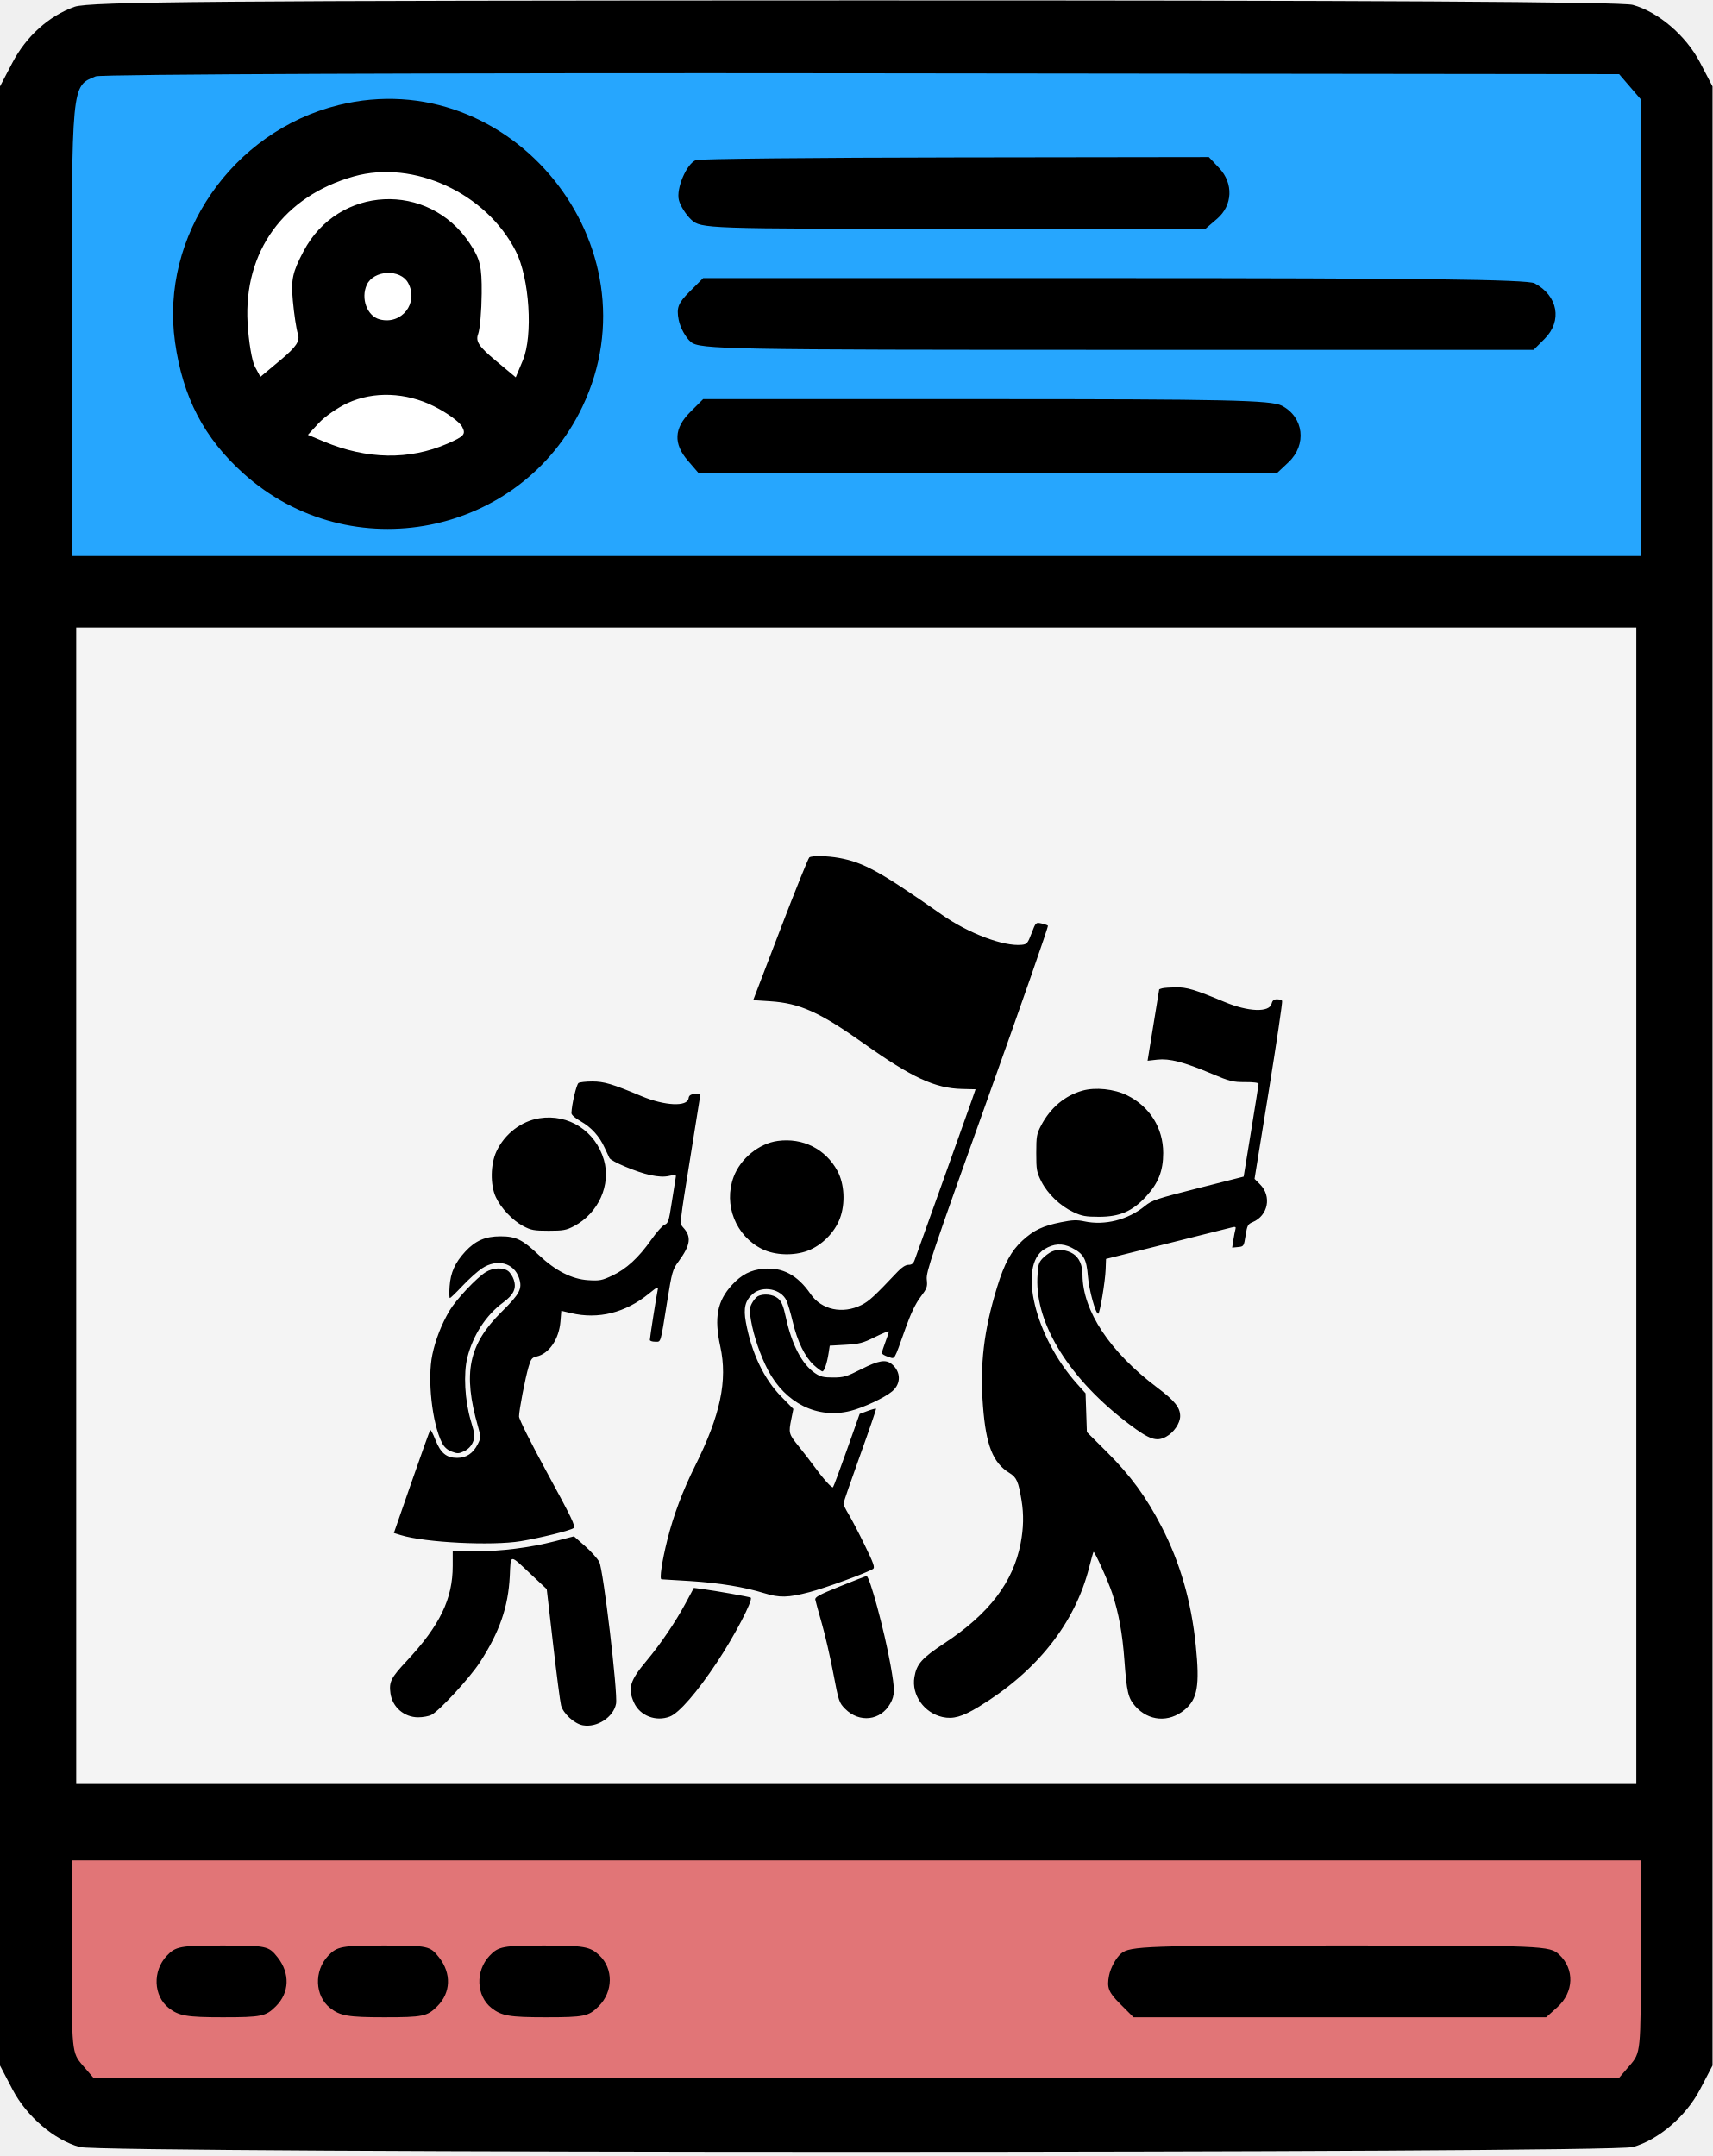
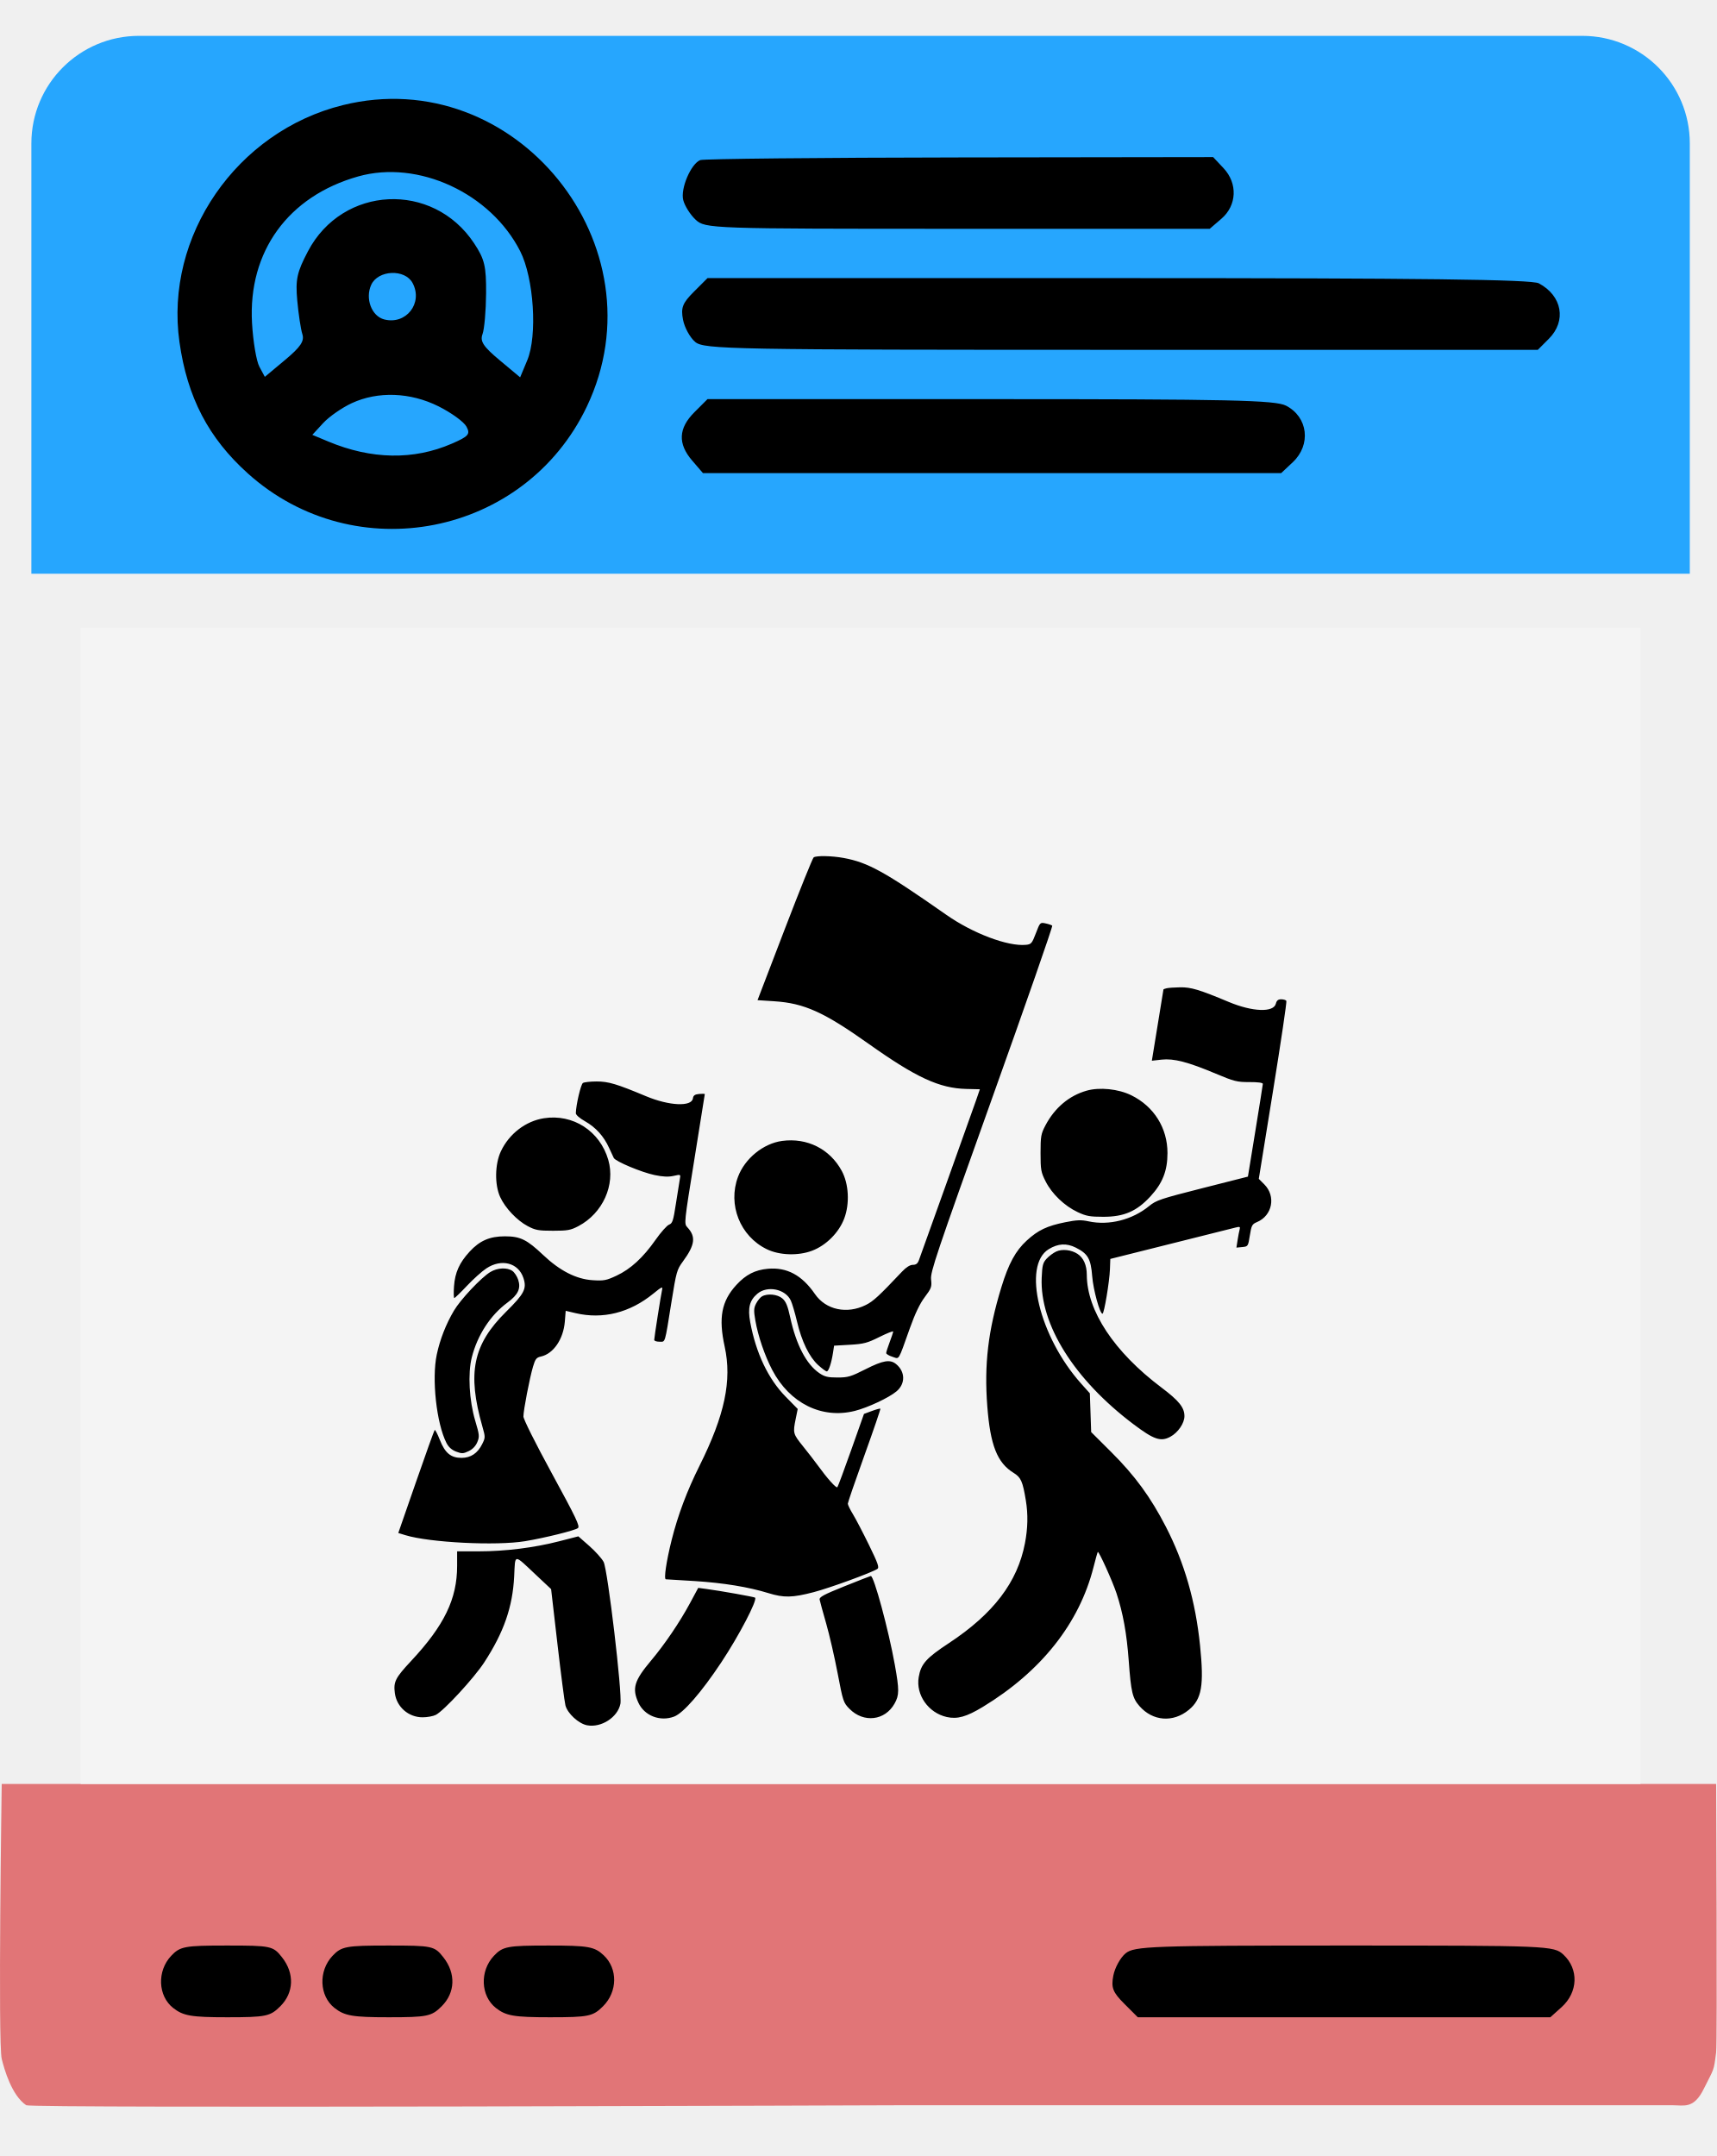
- <svg xmlns="http://www.w3.org/2000/svg" width="382" height="481" viewBox="0 0 382 481" fill="none">
-   <path d="M373.5 406H11.5V464.5L215 474.5L373.5 464.5V406Z" fill="#E17577" stroke="#FFD571" />
-   <path d="M9 15.5V128.5H377V33L356 6.5H76.5L9 15.5Z" fill="#26A6FE" stroke="#FFD571" />
-   <ellipse cx="87.5" cy="70" rx="44.5" ry="40" fill="white" />
-   <path fill-rule="evenodd" clip-rule="evenodd" d="M16.627 1.514C10.884 3.562 5.845 8.101 2.75 14.018L0 19.274V240.046V460.818L2.793 466.164C5.914 472.139 12.075 477.417 17.775 479C22.953 480.438 359.047 480.438 364.225 479C369.925 477.417 376.086 472.139 379.207 466.164L382 460.818V240.046V19.274L379.207 13.928C376.086 7.953 369.925 2.675 364.225 1.092C361.724 0.397 304.657 0.07 190.5 0.095C48.545 0.127 19.861 0.362 16.627 1.514ZM21.357 17.033C15.911 19.242 16 18.309 16 73.269V124.046H191H366V73.102V22.158L363.587 19.352L361.173 16.546L192.337 16.355C98.49 16.249 22.548 16.55 21.357 17.033ZM75.5 23.453C51.79 29.317 35.689 52.661 39.039 76.317C40.787 88.661 45.505 97.718 54.311 105.635C78.204 127.117 116.113 119.643 129.913 90.729C147.027 54.868 113.931 13.947 75.5 23.453ZM155.229 35.715C153.142 36.555 150.79 42.073 151.431 44.626C151.757 45.927 153.004 47.903 154.201 49.018C156.334 51.005 157.503 51.046 212.633 51.046H268.888L271.504 48.796C274.961 45.823 275.167 40.917 271.979 37.523L269.651 35.046L213.076 35.125C181.959 35.168 155.928 35.434 155.229 35.715ZM78.929 39.358C63.29 43.763 54.329 56.121 55.227 72.046C55.46 76.171 56.198 80.565 56.868 81.81L58.085 84.074L62.592 80.31C66.069 77.406 66.953 76.089 66.458 74.546C66.105 73.446 65.593 70.071 65.32 67.046C64.896 62.351 65.245 60.743 67.706 56.061C75.429 41.367 95.581 40.396 104.772 54.275C107.117 57.815 107.493 59.389 107.448 65.47C107.42 69.362 107.06 73.446 106.649 74.546C106.052 76.141 106.826 77.319 110.473 80.365L115.045 84.183L116.635 80.376C118.937 74.868 118.106 62.044 115.06 56.046C108.472 43.076 92.28 35.598 78.929 39.358ZM81.818 63.546C80.428 66.597 81.897 70.524 84.703 71.258C89.597 72.538 93.446 67.616 91.05 63.139C89.344 59.951 83.335 60.216 81.818 63.546ZM153.806 65.086C151.262 67.63 150.867 68.65 151.386 71.336C151.727 73.102 152.955 75.333 154.114 76.296C156.088 77.935 162.117 78.046 249.156 78.046H342.091L344.545 75.591C348.541 71.596 347.531 65.987 342.316 63.209C340.701 62.349 316.244 62.046 248.489 62.046H156.846L153.806 65.086ZM77.5 89.936C75.3 90.951 72.416 92.959 71.09 94.398L68.681 97.015L72.249 98.506C81.856 102.52 91.278 102.682 99.803 98.98C103.563 97.347 103.975 96.868 103.07 95.177C102.501 94.113 99.688 92.073 96.821 90.644C90.526 87.507 83.334 87.244 77.5 89.936ZM153.923 91.969C150.348 95.544 150.185 98.987 153.413 102.74L155.827 105.546H220.333H284.839L287.419 103.122C291.564 99.228 290.833 93.045 285.928 90.509C283.533 89.27 273.42 89.046 219.973 89.046H156.846L153.923 91.969ZM16 436.49C16 457.717 16.024 457.963 18.413 460.74L20.827 463.546H191H361.173L363.587 460.74C365.976 457.963 366 457.717 366 436.49V415.046H191H16V436.49ZM37.174 436.36C34.003 439.736 34.223 445.29 37.635 447.973C39.877 449.737 41.674 450.046 49.68 450.046C58.338 450.046 59.287 449.85 61.545 447.591C64.582 444.555 64.733 440.247 61.927 436.681C59.929 434.14 59.487 434.046 49.602 434.046C40.177 434.046 39.173 434.233 37.174 436.36ZM73.174 436.36C70.003 439.736 70.223 445.29 73.635 447.973C75.877 449.737 77.674 450.046 85.68 450.046C94.338 450.046 95.287 449.85 97.545 447.591C100.582 444.555 100.733 440.247 97.927 436.681C95.929 434.14 95.487 434.046 85.602 434.046C76.177 434.046 75.173 434.233 73.174 436.36ZM109.174 436.36C106.003 439.736 106.223 445.29 109.635 447.973C111.877 449.737 113.674 450.046 121.68 450.046C130.338 450.046 131.287 449.85 133.545 447.591C136.793 444.344 136.857 439.199 133.686 436.22C131.627 434.287 130.262 434.046 121.36 434.046C112.188 434.046 111.166 434.24 109.174 436.36ZM250.114 435.796C248.955 436.758 247.727 438.99 247.386 440.756C246.867 443.442 247.262 444.462 249.806 447.006L252.846 450.046H298.867H344.888L347.389 447.796C351.079 444.477 351.265 439.303 347.811 436.085C345.674 434.093 344.538 434.046 298.922 434.046C255.915 434.046 252.055 434.184 250.114 435.796Z" fill="black" />
-   <rect x="17" y="140" width="348" height="258" fill="#F4F4F4" />
-   <path fill-rule="evenodd" clip-rule="evenodd" d="M180.531 191.281C180.299 191.438 177.387 198.671 174.058 207.352L168.006 223.137L171.755 223.38C178.431 223.813 182.823 225.796 192.821 232.893C203.397 240.4 208.6 242.801 214.594 242.942L217.612 243.014L216.74 245.547C216.261 246.94 213.289 255.271 210.137 264.06C206.985 272.849 204.234 280.522 204.023 281.111C203.743 281.895 203.377 282.183 202.66 282.183C202.028 282.183 201.177 282.715 200.266 283.678C195.059 289.184 193.848 290.3 192.177 291.136C187.96 293.245 183.245 292.233 180.817 288.7C177.922 284.485 174.551 282.676 170.311 283.061C167.444 283.321 165.402 284.369 163.292 286.661C159.971 290.269 159.267 293.979 160.678 300.429C162.33 307.982 160.694 315.73 155.068 327.004C152.273 332.603 150.235 338.03 148.848 343.568C147.657 348.324 147.066 352.336 147.557 352.339C147.732 352.339 150.636 352.516 154.009 352.732C160.431 353.142 166.024 354.059 170.438 355.424C173.875 356.487 175.798 356.447 180.532 355.209C184.127 354.269 193.411 350.883 194.745 350.026C195.209 349.727 194.88 348.787 192.867 344.667C191.524 341.919 189.914 338.835 189.289 337.813C188.663 336.792 188.151 335.736 188.151 335.466C188.151 335.197 189.817 330.349 191.853 324.694C193.888 319.038 195.492 314.349 195.416 314.273C195.34 314.196 194.485 314.429 193.516 314.788L191.756 315.442L188.916 323.464C187.354 327.876 185.961 331.621 185.821 331.787C185.568 332.084 183.571 329.852 181.367 326.809C180.746 325.951 179.304 324.09 178.163 322.673C175.915 319.881 175.874 319.724 176.531 316.504L176.973 314.337L174.293 311.609C170.395 307.642 167.661 301.897 166.376 294.974C165.791 291.821 166.224 290.101 167.972 288.627C170.204 286.746 174.228 287.565 175.432 290.146C175.739 290.803 176.364 292.921 176.82 294.85C177.869 299.291 179.554 302.753 181.541 304.551C182.396 305.325 183.256 305.957 183.453 305.957C183.869 305.957 184.489 304.112 184.842 301.82L185.089 300.217L188.603 300.016C191.694 299.839 192.488 299.631 195.193 298.284C196.885 297.442 198.269 296.893 198.269 297.064C198.269 297.235 197.919 298.297 197.491 299.425C197.063 300.553 196.713 301.652 196.713 301.867C196.712 302.083 197.338 302.455 198.103 302.695C199.713 303.2 199.294 303.887 201.999 296.302C203.158 293.053 204.222 290.833 205.318 289.38C206.797 287.418 206.913 287.092 206.727 285.441C206.544 283.812 207.839 279.967 220.276 245.204C227.839 224.064 233.906 206.654 233.756 206.516C233.607 206.378 232.935 206.149 232.263 206.007C231.059 205.754 231.026 205.787 230.106 208.207C229.243 210.477 229.073 210.674 227.885 210.79C223.854 211.182 216.06 208.244 210.137 204.1C196.322 194.434 192.675 192.415 187.204 191.408C184.569 190.923 181.154 190.858 180.531 191.281ZM259.265 220.482C258.891 220.58 258.58 220.691 258.573 220.729C258.568 220.767 257.982 224.364 257.272 228.722L255.982 236.645L258.159 236.402C260.868 236.099 264.043 236.922 270.258 239.539C274.329 241.254 275.005 241.422 277.749 241.411C279.658 241.403 280.757 241.551 280.743 241.816C280.73 242.046 279.977 246.794 279.067 252.368L277.414 262.501L267.251 265.081C257.946 267.443 256.944 267.779 255.377 269.065C251.632 272.139 246.428 273.459 241.894 272.485C240.21 272.123 239.244 272.159 236.657 272.68C232.593 273.498 230.606 274.443 228.071 276.764C225.577 279.047 224.025 281.9 222.415 287.159C219.44 296.878 218.55 304.407 219.27 313.752C219.94 322.444 221.484 326.35 225.135 328.593C226.777 329.602 227.173 330.494 227.869 334.752C228.38 337.875 228.317 340.912 227.67 344.296C226.014 352.965 220.651 360.014 210.732 366.558C205.608 369.938 204.47 371.217 203.969 374.163C203.293 378.126 206.124 382.147 210.235 383.065C212.59 383.59 214.628 383.016 218.286 380.797C231.291 372.905 239.806 362.149 242.97 349.621C243.421 347.831 243.851 346.307 243.924 346.234C244.149 346.008 247.209 352.773 248.094 355.455C249.545 359.846 250.376 364.424 250.819 370.46C251.337 377.518 251.648 378.836 253.212 380.62C256.188 384.015 260.722 384.36 264.236 381.459C267.122 379.076 267.648 376.048 266.733 367.091C265.726 357.244 263.26 348.673 259.125 340.645C255.698 333.991 252.208 329.219 246.915 323.946L242.444 319.493L242.296 315.172L242.149 310.851L240.222 308.697C230.854 298.221 227.017 282.317 232.982 278.684C235.066 277.414 236.955 277.309 239.021 278.347C241.719 279.702 242.371 280.842 242.672 284.725C242.907 287.745 244.376 293.096 244.972 293.096C245.331 293.096 246.529 285.935 246.631 283.18L246.716 280.865L260.141 277.501C267.525 275.651 274.061 274.011 274.667 273.858C275.605 273.62 275.739 273.682 275.571 274.276C275.462 274.659 275.256 275.73 275.112 276.657L274.85 278.341L276.154 278.216C277.434 278.093 277.464 278.047 277.846 275.62C278.199 273.383 278.349 273.102 279.436 272.646C282.876 271.201 283.714 266.878 281.067 264.228L279.842 263.001L283.025 243.32C284.776 232.495 286.111 223.482 285.993 223.29C285.874 223.099 285.353 222.942 284.835 222.942C284.153 222.942 283.825 223.212 283.647 223.92C283.145 225.925 278.456 225.755 273.153 223.538C266.536 220.772 264.729 220.228 262.281 220.267C260.997 220.287 259.64 220.384 259.265 220.482ZM129.05 241.613C128.588 241.906 127.529 246.404 127.468 248.336C127.455 248.72 128.292 249.458 129.539 250.163C131.906 251.501 133.711 253.498 134.878 256.07C135.316 257.035 135.793 258.055 135.938 258.338C136.342 259.122 142.104 261.536 145.048 262.154C146.898 262.542 148.138 262.597 149.273 262.342C150.871 261.982 150.878 261.986 150.679 263.02C150.569 263.592 150.177 266.046 149.808 268.473C149.216 272.365 149.034 272.926 148.268 273.218C147.79 273.4 146.437 274.921 145.26 276.599C142.469 280.579 139.702 283.121 136.554 284.596C134.263 285.67 133.725 285.771 131.197 285.609C127.556 285.375 123.901 283.51 120.188 279.992C116.54 276.535 115.086 275.824 111.652 275.82C108.267 275.817 106.025 276.789 103.77 279.24C101.496 281.711 100.511 283.896 100.292 286.957C100.188 288.404 100.218 289.588 100.357 289.588C100.497 289.588 101.761 288.367 103.167 286.874C104.572 285.382 106.525 283.628 107.507 282.977C110.877 280.741 114.657 281.72 115.778 285.12C116.563 287.502 115.989 288.616 111.898 292.661C104.501 299.976 103.202 306.299 106.632 318.29C107.293 320.602 107.291 320.734 106.583 322.162C105.56 324.225 104.026 325.25 101.959 325.25C99.586 325.25 98.277 324.16 97.125 321.225C96.606 319.905 96.089 318.917 95.976 319.03C95.863 319.143 93.991 324.36 91.815 330.622L87.859 342.009L89.443 342.494C94.864 344.155 109.744 344.901 116.162 343.833C120.586 343.097 127.291 341.434 127.939 340.913C128.43 340.518 127.572 338.718 122.147 328.758C118.402 321.88 115.778 316.632 115.777 316.013C115.772 314.653 117.16 307.45 117.921 304.885C118.424 303.186 118.679 302.861 119.68 302.641C122.473 302.027 124.702 298.762 125.018 294.826L125.209 292.441L127.398 292.957C133.482 294.392 139.515 292.878 144.755 288.604C146.626 287.077 146.897 286.956 146.719 287.724C146.459 288.852 144.958 298.405 144.958 298.935C144.958 299.154 145.48 299.332 146.118 299.332C147.483 299.332 147.27 300.036 148.806 290.467C149.887 283.732 150.02 283.256 151.346 281.448C154.07 277.731 154.308 275.898 152.337 273.791C151.607 273.01 151.63 272.789 153.919 258.631C155.197 250.729 156.243 244.191 156.243 244.101C156.243 244.012 155.673 243.994 154.978 244.061C154.015 244.154 153.684 244.389 153.591 245.047C153.32 246.957 148.301 246.725 143.134 244.564C136.553 241.812 134.759 241.276 132.117 241.274C130.725 241.273 129.346 241.425 129.05 241.613ZM241.435 243.327C237.513 244.441 234.308 247.144 232.234 251.087C231.248 252.962 231.15 253.515 231.15 257.239C231.15 260.99 231.245 261.52 232.289 263.584C233.693 266.361 236.493 269.041 239.432 270.421C241.329 271.311 242.174 271.465 245.159 271.465C249.767 271.465 252.585 270.248 255.645 266.938C258.371 263.989 259.468 261.206 259.468 257.239C259.468 251.656 256.462 246.852 251.411 244.361C248.521 242.937 244.336 242.502 241.435 243.327ZM120.338 249.48C116.272 250.12 112.586 252.953 110.751 256.85C109.403 259.714 109.329 264.304 110.588 267.052C111.712 269.505 114.341 272.283 116.73 273.544C118.454 274.454 119.139 274.579 122.388 274.579C125.638 274.579 126.322 274.454 128.046 273.544C133.481 270.676 136.331 264.352 134.709 258.763C132.843 252.334 126.84 248.457 120.338 249.48ZM173.505 254.537C169.305 255.1 165.181 258.455 163.649 262.556C161.329 268.768 164.117 275.788 170.057 278.688C172.878 280.065 177.05 280.21 180.162 279.039C183.304 277.858 186.165 274.993 187.351 271.843C188.605 268.513 188.373 264.12 186.791 261.209C184.139 256.329 179.084 253.791 173.505 254.537ZM234.653 279.212C234.011 279.506 233.048 280.22 232.512 280.8C231.669 281.715 231.522 282.286 231.404 285.091C230.969 295.495 238.663 307.768 251.866 317.729C256.439 321.179 257.96 321.697 260.11 320.534C261.827 319.605 263.254 317.516 263.252 315.936C263.25 314.009 262.036 312.503 258.094 309.535C247.568 301.612 241.493 292.428 241.468 284.405C241.462 282.249 240.737 280.614 239.399 279.736C238.011 278.825 235.99 278.602 234.653 279.212ZM108.38 283.793C106.335 285.035 101.744 289.917 100.264 292.422C98.492 295.423 97.159 298.831 96.447 302.186C95.289 307.638 96.377 317.555 98.614 321.935C99.079 322.846 99.787 323.479 100.754 323.848C102.034 324.336 102.353 324.325 103.559 323.748C104.432 323.332 105.123 322.614 105.484 321.748C106.004 320.502 105.968 320.134 105.028 316.977C103.677 312.442 103.349 306.425 104.257 302.835C105.515 297.865 108.425 293.39 112.209 290.608C114.585 288.861 115.251 287.453 114.613 285.52C114.362 284.758 113.781 283.871 113.322 283.548C112.138 282.718 109.973 282.825 108.38 283.793ZM168.987 289.23C168.612 289.448 168.028 290.164 167.69 290.82C167.165 291.837 167.14 292.397 167.521 294.601C168.121 298.069 169.621 302.461 171.3 305.66C175.191 313.077 182.353 316.622 189.708 314.771C192.623 314.037 197.325 311.831 199.023 310.4C201.036 308.703 200.983 305.996 198.904 304.31C197.572 303.229 195.994 303.498 192.108 305.469C188.836 307.128 188.192 307.319 185.847 307.32C183.699 307.321 182.978 307.148 181.802 306.347C178.898 304.37 176.631 300.033 175.296 293.899C174.737 291.328 174.338 290.361 173.556 289.686C172.467 288.743 170.207 288.518 168.987 289.23ZM123.801 343.844C118.171 345.294 111.742 346.101 105.83 346.101H100.986V349.332C100.986 356.717 98.125 362.633 90.721 370.56C87.191 374.339 86.754 375.208 87.095 377.758C87.507 380.836 90.147 383.127 93.281 383.127C94.33 383.127 95.66 382.882 96.239 382.582C98.057 381.64 104.754 374.379 107.03 370.883C111.415 364.145 113.368 358.531 113.714 351.671C113.971 346.579 113.517 346.606 118.609 351.386L121.955 354.527L123.37 366.781C124.148 373.52 124.948 379.673 125.147 380.454C125.61 382.269 128.092 384.552 129.991 384.909C133.149 385.503 136.85 383.104 137.418 380.095C137.851 377.803 134.584 350.22 133.672 348.467C133.273 347.702 131.841 346.104 130.489 344.915L128.031 342.755L123.801 343.844ZM187.373 353.908C182.727 355.775 181.755 356.301 181.866 356.887C181.941 357.279 182.595 359.667 183.321 362.194C184.047 364.722 185.197 369.72 185.878 373.302C187.069 379.571 187.167 379.867 188.523 381.238C191.684 384.436 196.436 383.885 198.576 380.072C199.639 378.178 199.647 377.032 198.637 371.405C197.244 363.635 193.956 351.491 193.276 351.599C193.133 351.622 190.477 352.661 187.373 353.908ZM152.93 357.679C150.653 361.906 147.298 366.854 144.258 370.469C140.493 374.947 139.973 376.663 141.418 379.851C142.747 382.782 146.282 384.158 149.41 382.962C151.474 382.172 155.485 377.557 159.935 370.85C163.871 364.918 168.015 356.983 167.464 356.431C167.296 356.263 159.671 354.904 156.579 354.492L154.775 354.252L152.93 357.679Z" fill="black" />
+ <svg xmlns="http://www.w3.org/2000/svg" width="383" height="481" viewBox="0 0 383 481" fill="none">
+   <path d="M382.874 398H0.384C0.384 398 -0.48 455.822 0.384 459.327C0.93 461.544 2.564 467.451 5.848 469.672C6.941 470.41 202.011 469.672 202.011 469.672H373.038C375.77 469.672 377.873 470.579 380.142 465.977C382.41 461.376 382.327 462.283 382.874 457.849C383.158 455.545 382.874 398 382.874 398Z" fill="#E17577" />
+   <ellipse cx="88.5" cy="70" rx="44.5" ry="40" fill="white" />
+   <path d="M7 32C7 18.745 17.745 8 31 8H353C366.255 8 377 18.745 377 32V128H7V32Z" fill="#26A6FE" />
+   <path fill-rule="evenodd" clip-rule="evenodd" d="M40.039 76.317C36.689 52.661 52.79 29.317 76.5 23.453C114.931 13.947 148.027 54.868 130.913 90.729C117.113 119.643 79.204 127.117 55.311 105.635C46.505 97.718 41.787 88.661 40.039 76.317ZM152.431 44.626C151.79 42.073 154.142 36.555 156.229 35.715C156.928 35.434 182.959 35.168 214.076 35.125L270.651 35.046L272.979 37.523C276.167 40.917 275.961 45.823 272.504 48.796L269.888 51.046H213.633C158.503 51.046 157.334 51.005 155.201 49.018C154.004 47.903 152.757 45.927 152.431 44.626ZM56.227 72.046C55.329 56.121 64.29 43.763 79.929 39.358C93.28 35.598 109.472 43.076 116.06 56.046C119.106 62.044 119.937 74.868 117.635 80.376L116.045 84.183L111.473 80.365C107.826 77.319 107.052 76.141 107.649 74.546C108.06 73.446 108.42 69.362 108.448 65.47C108.493 59.389 108.117 57.815 105.772 54.275C96.581 40.396 76.429 41.367 68.706 56.061C66.245 60.743 65.896 62.351 66.32 67.046C66.593 70.071 67.105 73.446 67.458 74.546C67.953 76.089 67.069 77.406 63.592 80.31L59.085 84.074L57.868 81.81C57.198 80.565 56.46 76.171 56.227 72.046ZM85.703 71.258C82.897 70.524 81.428 66.597 82.818 63.546C84.335 60.216 90.344 59.951 92.05 63.139C94.446 67.616 90.597 72.538 85.703 71.258ZM152.386 71.336C151.867 68.65 152.262 67.63 154.806 65.086L157.846 62.046H249.489C317.244 62.046 341.701 62.349 343.316 63.209C348.531 65.987 349.541 71.596 345.545 75.591L343.091 78.046H250.156C163.117 78.046 157.088 77.935 155.114 76.296C153.955 75.333 152.727 73.102 152.386 71.336ZM72.09 94.398C73.416 92.959 76.3 90.951 78.5 89.936C84.334 87.244 91.526 87.507 97.821 90.644C100.688 92.073 103.501 94.113 104.07 95.177C104.975 96.868 104.563 97.347 100.803 98.98C92.278 102.682 82.856 102.52 73.249 98.506L69.681 97.015L72.09 94.398ZM154.413 102.74C151.185 98.987 151.348 95.544 154.923 91.969L157.846 89.046H220.973C274.42 89.046 284.533 89.27 286.928 90.509C291.833 93.045 292.564 99.228 288.419 103.122L285.839 105.546H221.333H156.827L154.413 102.74ZM38.635 447.973C35.223 445.29 35.003 439.736 38.174 436.36C40.173 434.233 41.177 434.046 50.602 434.046C60.487 434.046 60.929 434.14 62.927 436.681C65.733 440.247 65.582 444.555 62.545 447.591C60.287 449.85 59.338 450.046 50.68 450.046C42.674 450.046 40.877 449.737 38.635 447.973ZM74.635 447.973C71.223 445.29 71.003 439.736 74.174 436.36C76.173 434.233 77.177 434.046 86.602 434.046C96.487 434.046 96.929 434.14 98.927 436.681C101.733 440.247 101.582 444.555 98.545 447.591C96.287 449.85 95.338 450.046 86.68 450.046C78.674 450.046 76.877 449.737 74.635 447.973ZM110.635 447.973C107.223 445.29 107.003 439.736 110.174 436.36C112.166 434.24 113.188 434.046 122.36 434.046C131.262 434.046 132.627 434.287 134.686 436.22C137.857 439.199 137.793 444.344 134.545 447.591C132.287 449.85 131.338 450.046 122.68 450.046C114.674 450.046 112.877 449.737 110.635 447.973ZM248.386 440.756C248.727 438.99 249.955 436.758 251.114 435.796C253.055 434.184 256.915 434.046 299.922 434.046C345.538 434.046 346.674 434.093 348.811 436.085C352.265 439.303 352.079 444.477 348.389 447.796L345.888 450.046H299.867H253.846L250.806 447.006C248.262 444.462 247.867 443.442 248.386 440.756Z" fill="black" />
+   <rect x="18" y="140" width="348" height="258" fill="#F4F4F4" />
+   <path fill-rule="evenodd" clip-rule="evenodd" d="M181.531 191.281C181.299 191.438 178.387 198.671 175.058 207.352L169.006 223.137L172.755 223.38C179.431 223.813 183.823 225.796 193.821 232.893C204.397 240.4 209.6 242.801 215.594 242.942L218.612 243.014L217.74 245.547C217.261 246.94 214.289 255.271 211.137 264.06C207.985 272.849 205.234 280.522 205.023 281.111C204.743 281.895 204.377 282.183 203.66 282.183C203.028 282.183 202.177 282.715 201.266 283.678C196.059 289.184 194.848 290.3 193.177 291.136C188.96 293.245 184.245 292.233 181.817 288.7C178.922 284.485 175.551 282.676 171.311 283.061C168.444 283.321 166.402 284.369 164.292 286.661C160.971 290.269 160.267 293.979 161.678 300.429C163.33 307.982 161.694 315.73 156.068 327.004C153.273 332.603 151.235 338.03 149.848 343.568C148.657 348.324 148.066 352.336 148.557 352.339C148.732 352.339 151.636 352.516 155.009 352.732C161.431 353.142 167.024 354.059 171.438 355.424C174.875 356.487 176.798 356.447 181.532 355.209C185.127 354.269 194.411 350.883 195.745 350.026C196.209 349.727 195.88 348.787 193.867 344.667C192.524 341.919 190.914 338.835 190.289 337.813C189.663 336.792 189.151 335.736 189.151 335.466C189.151 335.197 190.817 330.349 192.853 324.694C194.888 319.038 196.492 314.349 196.416 314.273C196.34 314.196 195.485 314.429 194.516 314.788L192.756 315.442L189.916 323.464C188.354 327.876 186.961 331.621 186.821 331.787C186.568 332.084 184.571 329.852 182.367 326.809C181.746 325.951 180.304 324.09 179.163 322.673C176.915 319.881 176.874 319.724 177.531 316.504L177.973 314.337L175.293 311.609C171.395 307.642 168.661 301.897 167.376 294.974C166.791 291.821 167.224 290.101 168.972 288.627C171.204 286.746 175.228 287.565 176.432 290.146C176.739 290.803 177.364 292.921 177.82 294.85C178.869 299.291 180.554 302.753 182.541 304.551C183.396 305.325 184.256 305.957 184.453 305.957C184.869 305.957 185.489 304.112 185.842 301.82L186.089 300.217L189.603 300.016C192.694 299.839 193.488 299.631 196.193 298.284C197.885 297.442 199.269 296.893 199.269 297.064C199.269 297.235 198.919 298.297 198.491 299.425C198.063 300.553 197.713 301.652 197.713 301.867C197.712 302.083 198.338 302.455 199.103 302.695C200.713 303.2 200.294 303.887 202.999 296.302C204.158 293.053 205.222 290.833 206.318 289.38C207.797 287.418 207.913 287.092 207.727 285.441C207.544 283.812 208.839 279.967 221.276 245.204C228.839 224.064 234.906 206.654 234.757 206.516C234.607 206.378 233.935 206.149 233.263 206.007C232.059 205.754 232.026 205.787 231.106 208.207C230.243 210.477 230.073 210.674 228.885 210.79C224.854 211.182 217.06 208.244 211.137 204.1C197.322 194.434 193.675 192.415 188.204 191.408C185.569 190.923 182.154 190.858 181.531 191.281ZM260.265 220.482C259.891 220.58 259.58 220.691 259.573 220.729C259.568 220.767 258.982 224.364 258.272 228.722L256.982 236.645L259.159 236.402C261.868 236.099 265.043 236.922 271.258 239.539C275.329 241.254 276.005 241.422 278.749 241.411C280.658 241.403 281.757 241.551 281.743 241.816C281.73 242.046 280.977 246.794 280.067 252.368L278.414 262.501L268.251 265.081C258.946 267.443 257.944 267.779 256.377 269.065C252.632 272.139 247.428 273.459 242.894 272.485C241.21 272.123 240.244 272.159 237.657 272.68C233.593 273.498 231.606 274.443 229.071 276.764C226.577 279.047 225.025 281.9 223.415 287.159C220.44 296.878 219.55 304.407 220.27 313.752C220.94 322.444 222.484 326.35 226.135 328.593C227.777 329.602 228.173 330.494 228.869 334.752C229.38 337.875 229.317 340.912 228.67 344.296C227.014 352.965 221.651 360.014 211.732 366.558C206.608 369.938 205.47 371.217 204.968 374.163C204.293 378.126 207.124 382.147 211.235 383.065C213.59 383.59 215.628 383.016 219.286 380.797C232.291 372.905 240.806 362.149 243.97 349.621C244.421 347.831 244.851 346.307 244.924 346.234C245.149 346.008 248.209 352.773 249.094 355.455C250.545 359.846 251.376 364.424 251.819 370.46C252.337 377.518 252.648 378.836 254.212 380.62C257.188 384.015 261.722 384.36 265.236 381.459C268.122 379.076 268.648 376.048 267.733 367.091C266.726 357.244 264.26 348.673 260.125 340.645C256.698 333.991 253.208 329.219 247.915 323.946L243.444 319.493L243.296 315.172L243.149 310.851L241.222 308.697C231.854 298.221 228.017 282.317 233.982 278.684C236.066 277.414 237.955 277.309 240.021 278.347C242.719 279.702 243.371 280.842 243.672 284.725C243.907 287.745 245.376 293.096 245.972 293.096C246.331 293.096 247.529 285.935 247.631 283.18L247.716 280.865L261.141 277.501C268.525 275.651 275.061 274.011 275.667 273.858C276.605 273.62 276.739 273.682 276.571 274.276C276.462 274.659 276.256 275.73 276.112 276.657L275.85 278.341L277.154 278.216C278.434 278.093 278.464 278.047 278.846 275.62C279.199 273.383 279.349 273.102 280.436 272.646C283.876 271.201 284.714 266.878 282.067 264.228L280.842 263.001L284.025 243.32C285.776 232.495 287.111 223.482 286.993 223.29C286.874 223.099 286.353 222.942 285.835 222.942C285.153 222.942 284.825 223.212 284.647 223.92C284.145 225.925 279.456 225.755 274.153 223.538C267.536 220.772 265.729 220.228 263.281 220.267C261.997 220.287 260.64 220.384 260.265 220.482ZM130.05 241.613C129.588 241.906 128.529 246.404 128.468 248.336C128.455 248.72 129.292 249.458 130.539 250.163C132.906 251.501 134.711 253.498 135.878 256.07C136.316 257.035 136.793 258.055 136.938 258.338C137.342 259.122 143.104 261.536 146.048 262.154C147.898 262.542 149.138 262.597 150.273 262.342C151.871 261.982 151.878 261.986 151.679 263.02C151.569 263.592 151.177 266.046 150.808 268.473C150.216 272.365 150.034 272.926 149.268 273.218C148.79 273.4 147.437 274.921 146.26 276.599C143.469 280.579 140.702 283.121 137.554 284.596C135.263 285.67 134.725 285.771 132.197 285.609C128.556 285.375 124.901 283.51 121.188 279.992C117.54 276.535 116.086 275.824 112.652 275.82C109.267 275.817 107.025 276.789 104.77 279.24C102.496 281.711 101.511 283.896 101.292 286.957C101.188 288.404 101.218 289.588 101.357 289.588C101.497 289.588 102.761 288.367 104.167 286.874C105.572 285.382 107.525 283.628 108.507 282.977C111.877 280.741 115.657 281.72 116.778 285.12C117.563 287.502 116.989 288.616 112.898 292.661C105.501 299.976 104.202 306.299 107.632 318.29C108.293 320.602 108.291 320.734 107.583 322.162C106.56 324.225 105.026 325.25 102.959 325.25C100.586 325.25 99.277 324.16 98.125 321.225C97.606 319.905 97.089 318.917 96.976 319.03C96.863 319.143 94.991 324.36 92.815 330.622L88.859 342.009L90.443 342.494C95.864 344.155 110.744 344.901 117.162 343.833C121.586 343.097 128.291 341.434 128.939 340.913C129.43 340.518 128.572 338.718 123.147 328.758C119.402 321.88 116.778 316.632 116.777 316.013C116.772 314.653 118.16 307.45 118.921 304.885C119.424 303.186 119.679 302.861 120.68 302.641C123.473 302.027 125.702 298.762 126.018 294.826L126.209 292.441L128.398 292.957C134.482 294.392 140.515 292.878 145.755 288.604C147.626 287.077 147.897 286.956 147.719 287.724C147.459 288.852 145.958 298.405 145.958 298.935C145.958 299.154 146.48 299.332 147.118 299.332C148.483 299.332 148.27 300.036 149.806 290.467C150.887 283.732 151.02 283.256 152.346 281.448C155.07 277.731 155.308 275.898 153.337 273.791C152.607 273.01 152.63 272.789 154.919 258.631C156.197 250.729 157.243 244.191 157.243 244.101C157.243 244.012 156.673 243.994 155.978 244.061C155.015 244.154 154.684 244.389 154.591 245.047C154.32 246.957 149.301 246.725 144.134 244.564C137.553 241.812 135.759 241.276 133.117 241.274C131.725 241.273 130.346 241.425 130.05 241.613ZM242.435 243.327C238.513 244.441 235.308 247.144 233.234 251.087C232.248 252.962 232.15 253.515 232.15 257.239C232.15 260.99 232.245 261.52 233.289 263.584C234.693 266.361 237.493 269.041 240.432 270.421C242.329 271.311 243.174 271.465 246.159 271.465C250.767 271.465 253.585 270.248 256.645 266.938C259.371 263.989 260.468 261.206 260.468 257.239C260.468 251.656 257.462 246.852 252.411 244.361C249.521 242.937 245.336 242.502 242.435 243.327ZM121.338 249.48C117.272 250.12 113.586 252.953 111.751 256.85C110.403 259.714 110.329 264.304 111.588 267.052C112.712 269.505 115.341 272.283 117.73 273.544C119.454 274.454 120.139 274.579 123.388 274.579C126.638 274.579 127.322 274.454 129.046 273.544C134.481 270.676 137.331 264.352 135.709 258.763C133.843 252.334 127.84 248.457 121.338 249.48ZM174.505 254.537C170.305 255.1 166.181 258.455 164.649 262.556C162.329 268.768 165.117 275.788 171.057 278.688C173.878 280.065 178.05 280.21 181.162 279.039C184.304 277.858 187.165 274.993 188.351 271.843C189.605 268.513 189.373 264.12 187.791 261.209C185.139 256.329 180.084 253.791 174.505 254.537ZM235.653 279.212C235.011 279.506 234.048 280.22 233.512 280.8C232.669 281.715 232.522 282.286 232.404 285.091C231.969 295.495 239.663 307.768 252.866 317.729C257.439 321.179 258.96 321.697 261.11 320.534C262.827 319.605 264.254 317.516 264.252 315.936C264.25 314.009 263.036 312.503 259.094 309.535C248.568 301.612 242.493 292.428 242.468 284.405C242.462 282.249 241.737 280.614 240.399 279.736C239.011 278.825 236.99 278.602 235.653 279.212ZM109.38 283.793C107.335 285.035 102.744 289.917 101.264 292.422C99.492 295.423 98.159 298.831 97.447 302.186C96.289 307.638 97.377 317.555 99.614 321.935C100.079 322.846 100.787 323.479 101.754 323.848C103.034 324.336 103.353 324.325 104.559 323.748C105.432 323.332 106.123 322.614 106.484 321.748C107.004 320.502 106.968 320.134 106.028 316.978C104.677 312.442 104.349 306.425 105.257 302.835C106.515 297.865 109.425 293.39 113.209 290.608C115.585 288.861 116.251 287.453 115.613 285.52C115.362 284.758 114.781 283.871 114.322 283.548C113.138 282.718 110.973 282.825 109.38 283.793ZM169.987 289.23C169.612 289.448 169.028 290.164 168.69 290.82C168.165 291.837 168.14 292.397 168.521 294.601C169.121 298.069 170.621 302.461 172.3 305.66C176.191 313.077 183.353 316.622 190.708 314.771C193.623 314.037 198.325 311.831 200.023 310.4C202.036 308.703 201.983 305.996 199.904 304.31C198.572 303.229 196.994 303.498 193.108 305.469C189.836 307.128 189.192 307.319 186.847 307.32C184.699 307.321 183.978 307.148 182.802 306.347C179.898 304.37 177.631 300.033 176.296 293.899C175.737 291.328 175.338 290.361 174.556 289.686C173.467 288.743 171.207 288.518 169.987 289.23ZM124.801 343.844C119.171 345.294 112.742 346.101 106.83 346.101H101.986V349.332C101.986 356.717 99.125 362.633 91.721 370.56C88.191 374.339 87.754 375.208 88.095 377.758C88.507 380.836 91.147 383.127 94.281 383.127C95.33 383.127 96.66 382.882 97.239 382.582C99.057 381.64 105.754 374.379 108.03 370.883C112.415 364.145 114.368 358.531 114.714 351.671C114.971 346.579 114.517 346.606 119.609 351.386L122.955 354.527L124.37 366.781C125.148 373.52 125.948 379.673 126.147 380.454C126.61 382.269 129.092 384.552 130.991 384.909C134.149 385.503 137.85 383.104 138.418 380.095C138.851 377.803 135.584 350.22 134.672 348.467C134.273 347.702 132.841 346.104 131.489 344.915L129.031 342.755L124.801 343.844ZM188.373 353.908C183.727 355.775 182.755 356.301 182.866 356.887C182.941 357.279 183.595 359.667 184.321 362.194C185.047 364.722 186.197 369.72 186.878 373.302C188.069 379.571 188.167 379.867 189.523 381.238C192.684 384.436 197.436 383.885 199.576 380.072C200.639 378.178 200.647 377.032 199.637 371.405C198.244 363.635 194.956 351.491 194.276 351.599C194.133 351.622 191.477 352.661 188.373 353.908ZM153.93 357.679C151.653 361.906 148.298 366.854 145.258 370.469C141.493 374.947 140.973 376.663 142.418 379.851C143.747 382.782 147.282 384.158 150.41 382.962C152.474 382.172 156.485 377.557 160.935 370.85C164.871 364.918 169.015 356.983 168.464 356.431C168.296 356.263 160.671 354.904 157.579 354.492L155.775 354.251L153.93 357.679Z" fill="black" />
</svg>
